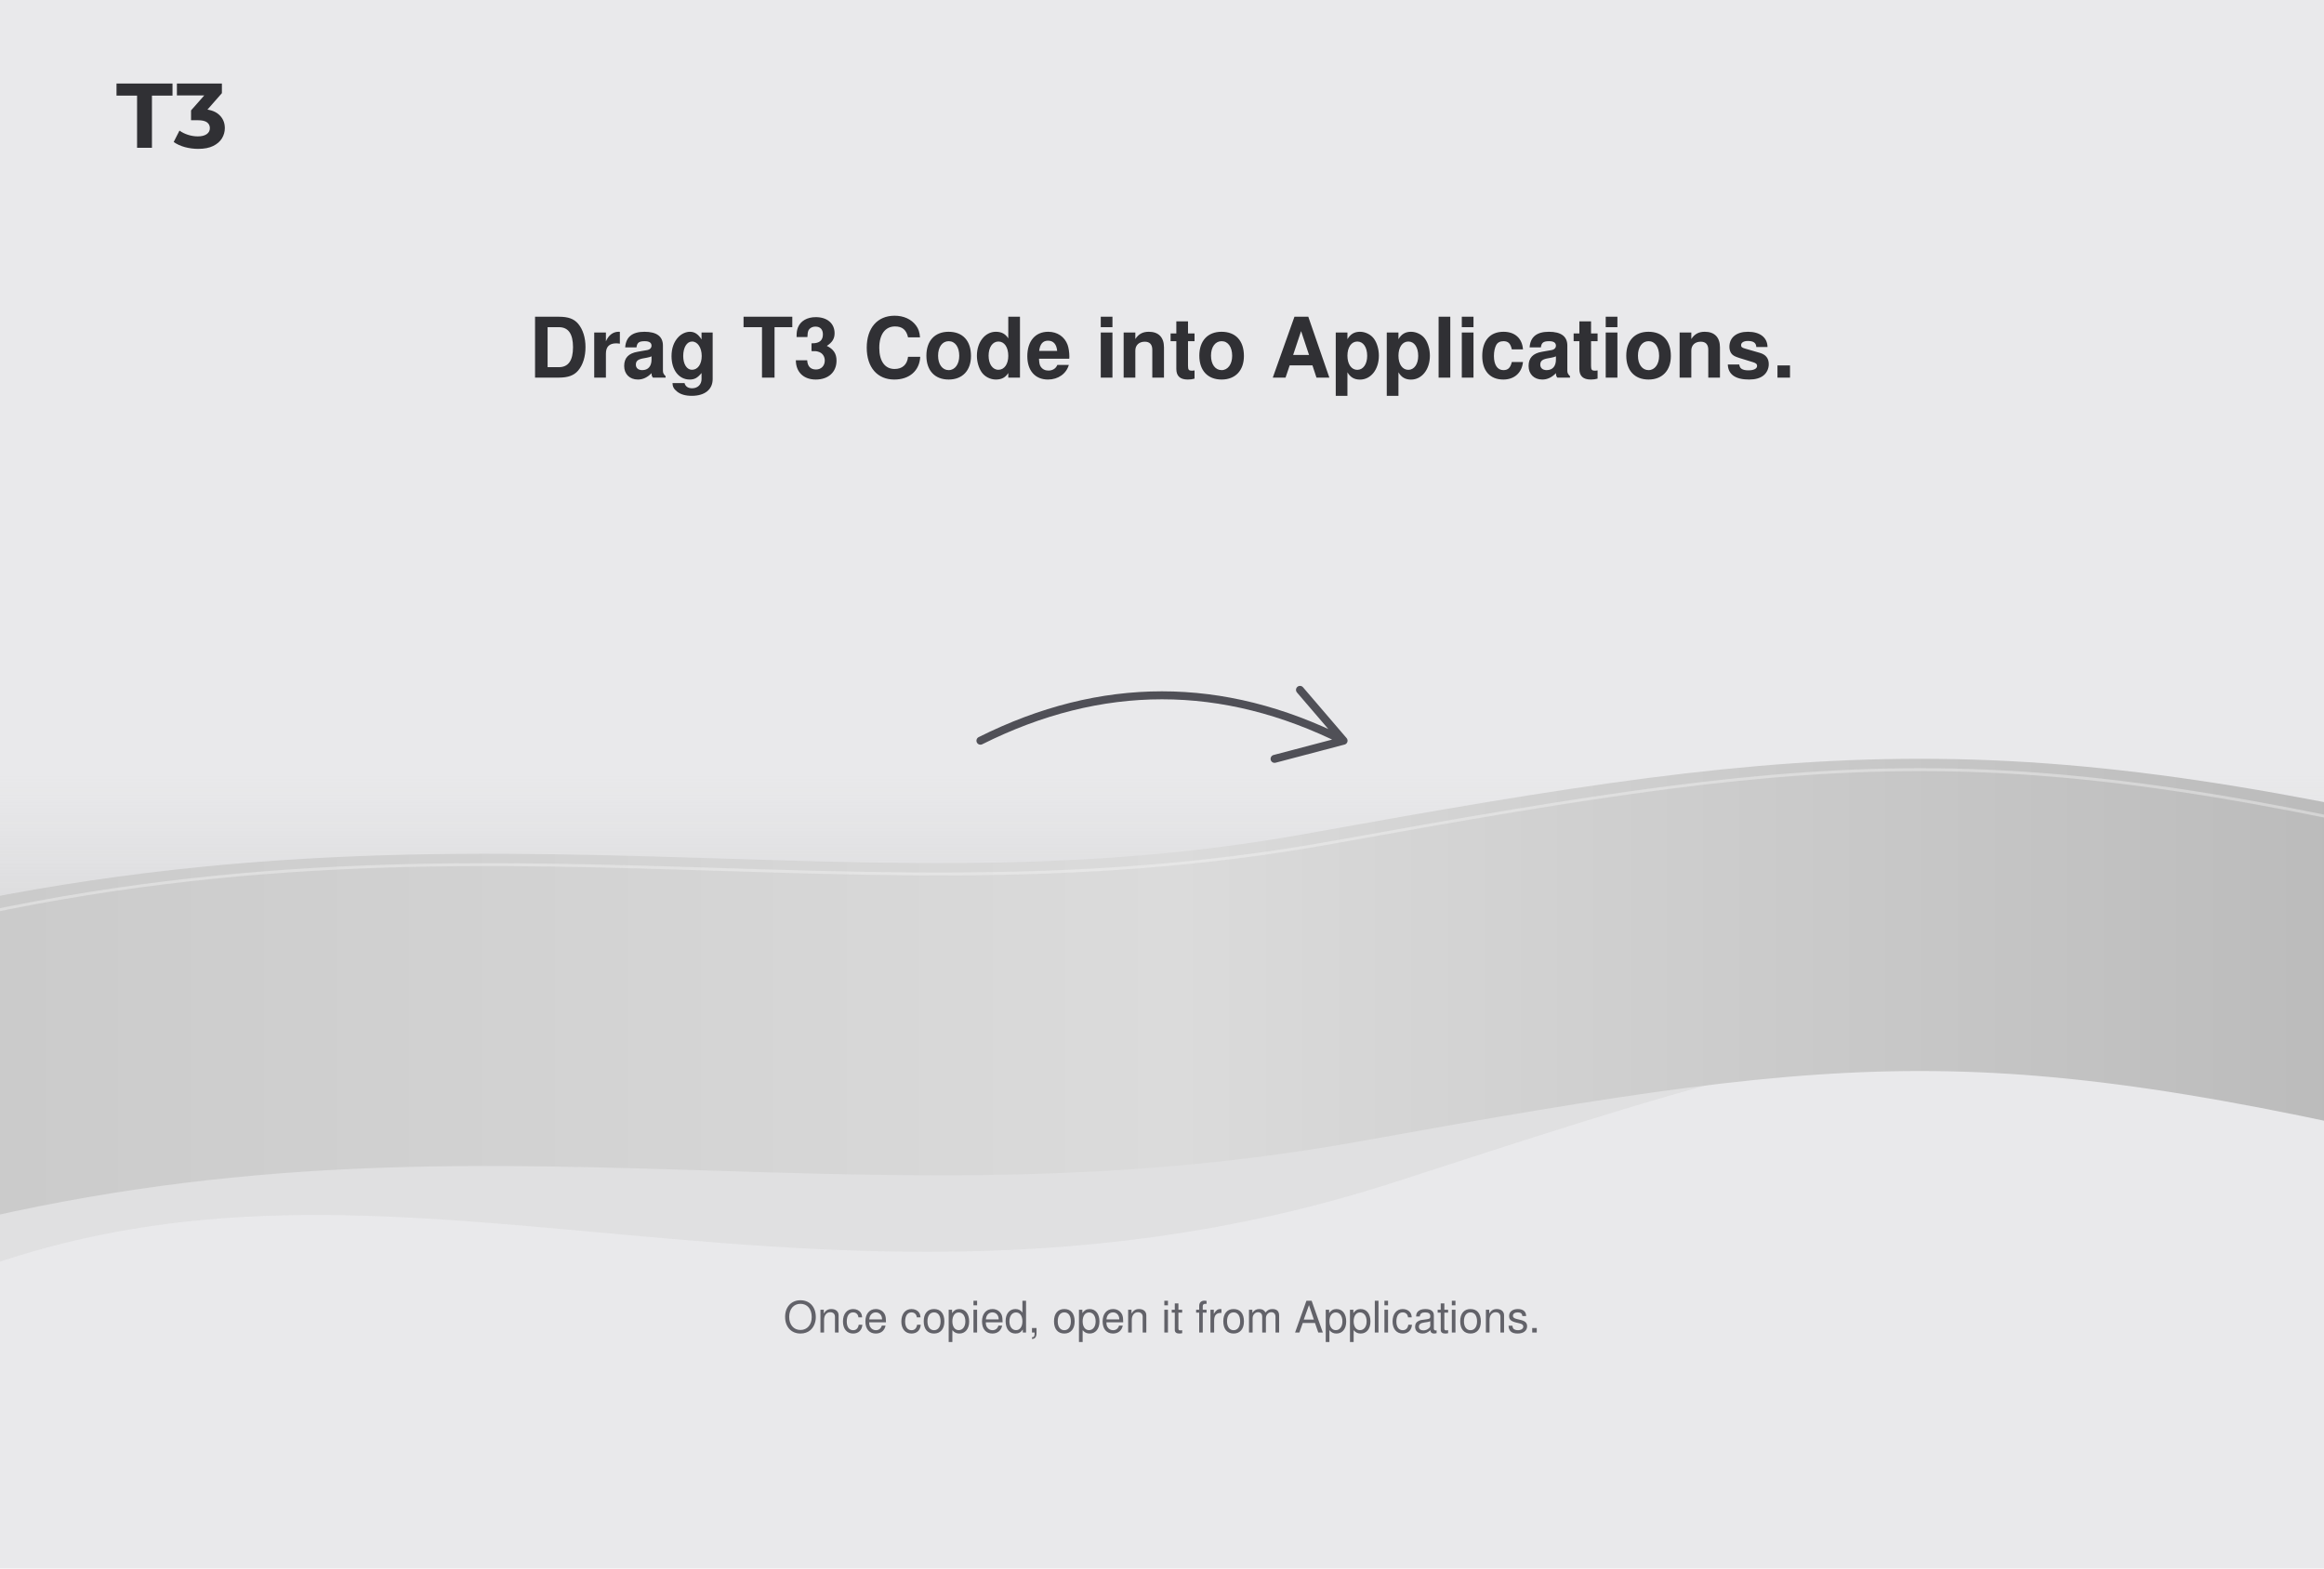
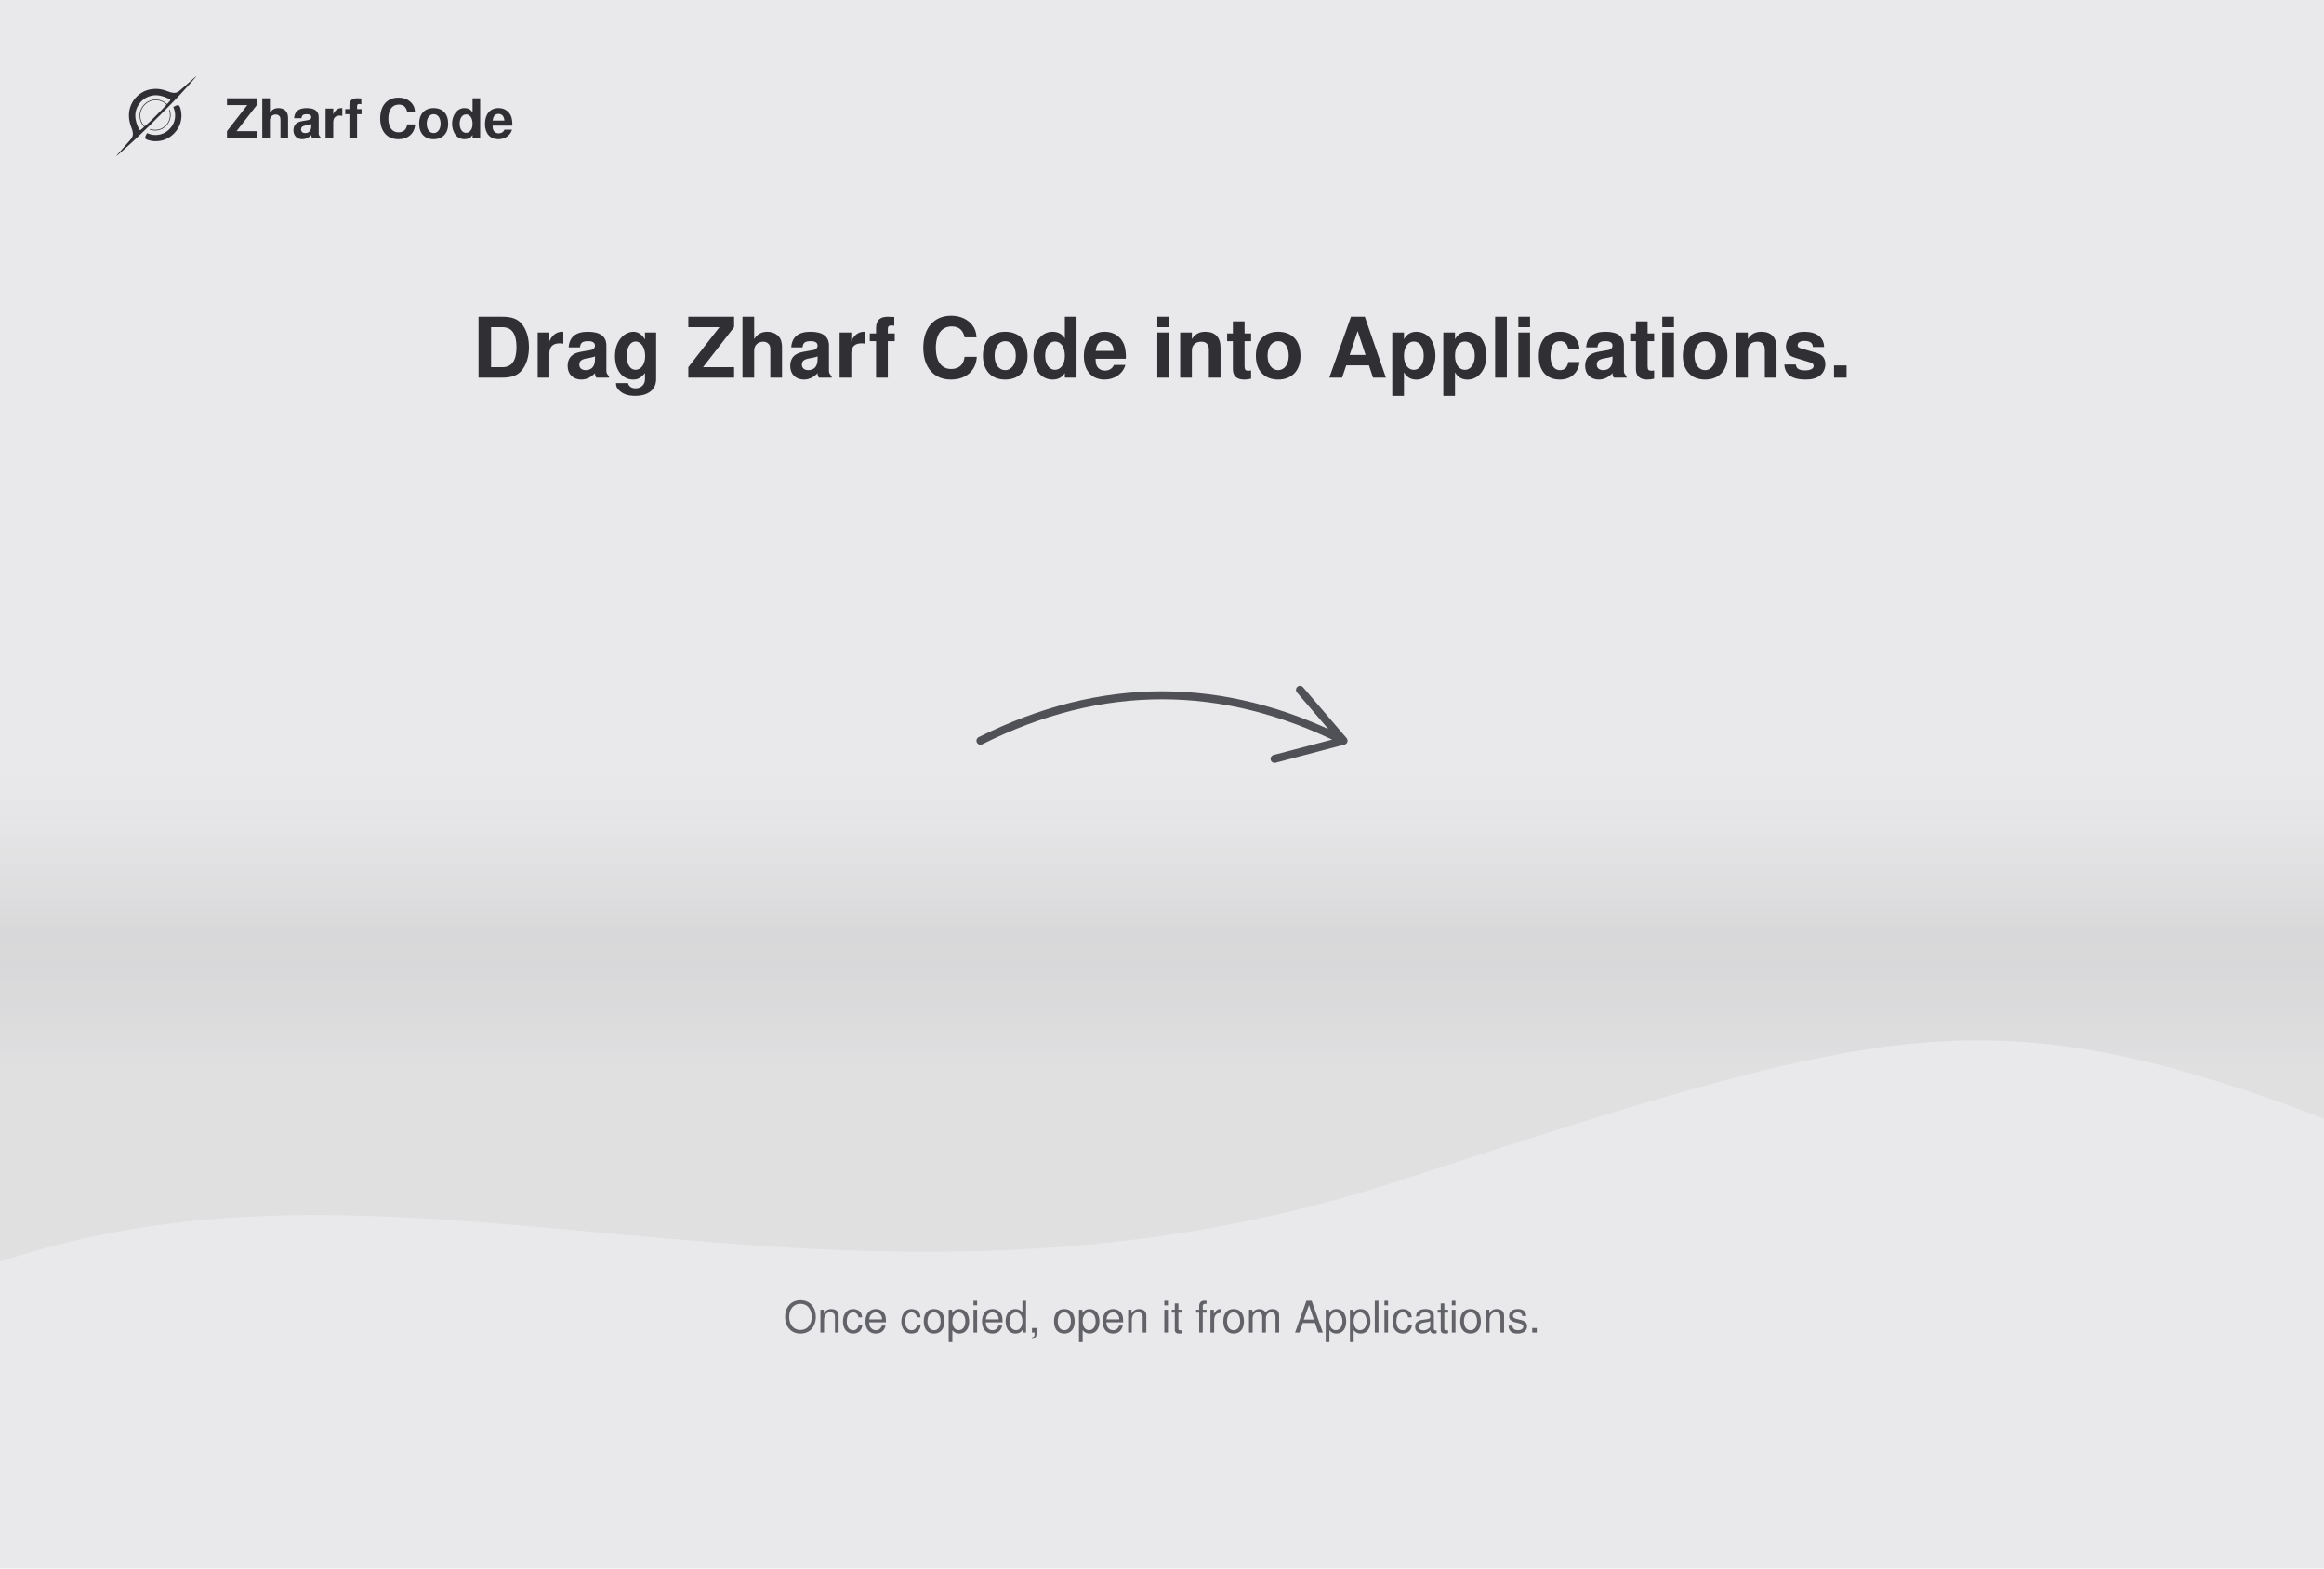
<svg xmlns="http://www.w3.org/2000/svg" width="1280" height="864" viewBox="0 0 640 432">
  <defs>
    <linearGradient id="veil" x1="0" y1="0" x2="0" y2="1">
      <stop stop-color="#B7B7B7" stop-opacity="0" />
      <stop offset=".55" stop-color="#A5A5A5" stop-opacity=".24" />
      <stop offset="1" stop-color="#D1D1D1" stop-opacity=".4" />
    </linearGradient>
-     <linearGradient id="silk" x1="0" y1="0" x2="1" y2="0">
-       <stop stop-color="#C8C8C8" />
-       <stop offset=".5" stop-color="#DBDBDB" />
-       <stop offset="1" stop-color="#B5B5B5" />
-     </linearGradient>
  </defs>
  <rect width="640" height="432" fill="#E9E9EB" />
-   <path d="M-60 293C95 220 214 304 362 256S559 191 707 257" stroke="url(#veil)" stroke-width="146" fill="none" opacity="1" stroke-linecap="round" stroke-linejoin="round" />
-   <path d="M-60 306C113 252 223 298 367 272S553 242 707 280" stroke="url(#silk)" stroke-width="86" fill="none" opacity="1" stroke-linecap="round" stroke-linejoin="round" />
-   <path d="M-60 266C113 212 223 258 367 232S553 202 707 240" stroke="#F5F5F5" stroke-width="0.8" fill="none" opacity="0.42" stroke-linecap="round" stroke-linejoin="round" />
-   <svg x="32" y="23" width="30" height="18" viewBox="15.531 37 94.394 56.96" fill="#303034">
-     <path d="M33.451 93V47.56H15.531V37H64.331V47.56H46.411V93H33.451ZM86.725 93.96C82.832 93.96 78.965 93.453 75.125 92.44C71.285 91.373 68.032 89.88 65.365 87.96L70.405 78.04C72.539 79.587 75.019 80.813 77.845 81.72C80.672 82.627 83.525 83.08 86.405 83.08C89.659 83.08 92.219 82.44 94.085 81.16C95.952 79.88 96.885 78.12 96.885 75.88C96.885 73.747 96.059 72.067 94.405 70.84C92.752 69.613 90.085 69 86.405 69H80.485V60.44L96.085 42.76L97.525 47.4H68.165V37H107.365V45.4L91.845 63.08L85.285 59.32H89.045C95.925 59.32 101.125 60.867 104.645 63.96C108.165 67.053 109.925 71.027 109.925 75.88C109.925 79.027 109.099 81.987 107.445 84.76C105.792 87.48 103.259 89.693 99.845 91.4C96.432 93.107 92.059 93.96 86.725 93.96Z" />
+   <path d="M-60 293C95 220 214 304 362 256S559 191 707 257" stroke="url(#veil)" stroke-width="146" fill="none" stroke-linecap="round" />
+   <svg x="32" y="21" width="22.06" height="22" viewBox="0 0 1000 997.4" fill="#303034">
+     <path d="M997.9 0.9C996 1.9 994.9 2.8 986.9 9.6C982.3 13.5 979 16.3 968 25.9C965.7 28 961 32 958 34.8C954.9 37.6 950.7 41.3 948.6 43C943 47.9 930.6 58.9 923.4 65.2C919.7 68.2 915.5 71.9 913.8 73.3C912.2 75 909.4 77.5 907.3 79.2C905.2 80.8 900.5 85 897 88.3C893.3 91.5 887.4 96.7 883.9 99.5C880.4 102.5 876.7 105.8 875.8 106.7C874.6 107.9 871.6 110.5 869 112.8C866.4 114.9 861.5 119.3 858 122.4C854.3 125.6 848 131.2 843.8 135C833.5 143.6 832.1 145 824.1 152C820.4 155.1 815.7 159.3 813.6 160.9C811.8 162.8 808 166 805.7 167.9C789.8 181.7 779.1 189.9 769.7 195.2C736.8 213.5 703.9 211.3 641.8 187.3C627.3 181.7 624 180.5 613 177C590.4 169.8 564.5 163.7 544.6 160.9C543 160.9 539.9 160.4 537.6 160.2C508.4 156 473.8 156.2 443.7 160.4C416.4 164.2 387 171.9 364.5 181.5C361.5 182.9 357.8 184.5 356.1 185.2C354.3 185.9 350.8 187.5 348.2 188.7C345.6 189.9 342.6 191.3 341.7 191.7C340.7 192.2 338.4 193.4 336.5 194.5C334.9 195.5 331.4 197.3 329.3 198.7C286.1 222.1 243.8 261.1 214.9 303.8C202.9 321.6 190.8 344 183.8 361.3C178 375.8 176.3 380.7 171.6 396.3C160.4 433.9 156.2 485.1 160.7 525.2C160.9 526.9 161.4 529.9 161.4 531.8C162.1 536.9 163.5 547.9 164.4 553C164.9 555.3 165.6 558.4 165.8 559.6C168.8 578 176.6 606.3 184.3 626.8C185.2 629.8 186.4 632.9 186.6 633.8C187.1 634.8 188 637.1 188.9 639.2C204.1 677.5 210.4 708.5 207.8 730.5C205 754.8 195.7 772.3 169.5 802.2C154.1 819.9 135.2 841.2 123.3 854.7C119.6 858.9 113.7 865.7 110.2 869.5C104.4 876.2 101.8 879.3 87.1 895.8C83.1 900.5 76.1 908.2 71.7 913.1C67.5 918.3 62.1 924.3 60 926.7C55.1 932.3 43.9 945.1 39.2 950C37.4 952.4 33.2 957.3 29.7 961C3.7 990.4 0 995.1 0.7 996.3C1.4 997.4 6.1 993.7 26.9 976.2C32.2 971.5 38.1 966.4 40.2 964.7C46.5 959.1 48.3 957.5 52.8 953.5C55.1 951.7 59.3 947.9 62.1 945.6C64.7 943.3 68.4 940 70.5 938.3C72.4 936.5 76.1 933.2 78.9 930.6C82 928.1 85.9 924.6 88 922.7C92.9 918.5 102.5 910.1 108.1 905.2C110.5 902.8 113.3 900.3 114.2 899.3C115.4 898.6 118.2 895.8 120.7 893.5C123.3 891.4 127.3 887.9 129.4 886C133.3 882.5 136.6 879.5 146.9 870.2C150.2 867.4 153.9 863.8 155.5 862.4C156.9 861.3 159.7 858.7 161.8 856.8C163.7 855 168.8 850.3 173 846.8C177 843.1 181.2 839.3 182.2 838.4C182.9 837.5 184.7 835.8 185.9 834.7C187.3 833.7 189.9 831.4 191.5 829.8C193.1 828.1 197.8 824.1 201.5 820.6C211.8 811.1 213.9 809.2 217.7 805.7C219.5 804.1 221.6 802 222.3 801.3C228.2 796.1 255.7 770.4 263.4 763C265.5 761.1 268.1 758.8 269.3 757.6C272.1 755 288.4 739.4 297.5 730.5C301.5 726.8 305.7 722.8 307.1 721.4C309.7 719.1 319.5 709.7 332.3 697.3C336.1 693.6 340 689.9 341 688.9C342.1 688 346.1 684 350.1 680.3C360.1 670.7 373.2 658.1 376 655.5C377.2 654.4 381.4 650.4 384.9 646.9C388.6 643.2 393 639.2 394.4 637.8C395.8 636.4 402.6 629.6 409.6 622.8C416.4 616.3 424.6 608.1 427.8 605.1C434.4 598.8 481.3 551.8 507.7 525C517.3 515.4 532.5 500.5 541.3 491.8C586.2 447.5 635.5 397.9 665.6 366.4C669.8 362 675.9 355.7 679.1 352.4C682.2 349.1 688.9 342.1 693.8 337C698.7 332.1 706.2 324.1 710.6 319.9C714.9 315.5 719.3 310.8 720.5 309.7C721.6 308.3 726.1 303.6 730.3 299.2C741 288.2 753.9 275.1 759.2 269.5C765.8 262.5 773 254.6 776 251.3C777.4 249.9 780.9 246.4 783.5 243.6C786.1 240.8 790.3 236.3 792.9 233.5C795.4 230.7 799.2 226.8 801.3 224.7C803.1 222.3 807.3 217.9 810.6 214.4C821.6 202.7 827.2 196.6 837 185.7C840.5 181.9 844.5 177.7 845.9 176.1C847.3 174.5 849.8 171.9 851.2 170.2C852.6 168.8 855.9 165.3 858.5 162.5C867.6 152.5 876.7 142.5 879.3 139.4C880.4 138 884.2 133.8 887.7 130.1C894.7 122.4 901.4 114.9 904.5 111.4C912.4 102.5 914.3 100.4 916.2 98.3C917.3 97.2 920.1 93.6 922.7 90.8C942.3 69.1 963.3 44.8 982.7 22.4C995.1 7.9 998.1 4.4 999.1 1.9C1000 0 999.8 0 997.9 0.9ZM508.9 237C532 238 562.4 244 588.7 253.2C614.2 262 623.8 265.8 645.3 275.8C651.6 278.6 666.3 286.1 668.8 287.5C675.4 291.5 677 298.2 672.8 304.3C671.9 305.5 663 316 655.1 325.1C642 339.8 637.1 345.4 636.4 345.9C634 347.3 632.6 346.8 628.2 342.6C597.2 314.1 559.8 296.8 519.1 291.7C492.8 288.4 465 290.5 439.3 298C432.3 299.9 420.8 303.8 415.5 306.4C414.3 306.9 412 308 410.3 308.7C408.7 309.4 406.1 310.6 404.7 311.3C403.1 312.2 401.4 313.2 400.5 313.6C399.6 314.1 397.2 315.5 395.4 316.7C393.3 317.8 390.7 319.5 389.5 319.9C370.9 330.9 346.6 353.6 331.2 374.1C287 432.7 279.5 513.3 312 578.9C313.6 582.7 316.2 587.1 317.1 588.7C318.3 590.6 320.4 594.1 321.8 596.5C323.2 598.8 325.1 601.8 326 603C327 604.2 328.1 606 328.8 607C332.1 611.9 338.2 619.3 344.7 626.6C350.1 632.6 351 631.2 332.3 647.6C304.3 672.1 303.6 672.6 298.9 672.6C292.4 672.6 291 671.2 282.3 653.4C273.9 636.4 273.7 635.7 272.5 632.6C271.8 631.2 270.7 628.2 269.7 625.9C267.6 621.4 265.5 616.3 263.4 610.9C262.7 609.1 261.6 606.3 261.1 604.9C249.4 575.9 240.8 538.1 238.9 508.2C238.7 503.7 238.7 483.4 238.9 479C239.6 469.4 239.8 465.7 241.2 456.8C251.3 389.5 287.7 329.3 344.9 286.3C350.1 282.6 354 279.8 357.3 277.7C358.5 277 361.7 274.9 364.3 273.2C371.3 268.8 382.5 263 393.7 258.1C414.3 248.7 443.3 240.8 464.5 238.7C465.2 238.4 468.2 238.2 471.3 237.7C479.9 236.8 496.3 236.6 508.9 237ZM503.7 298.7C546.7 300.6 589.4 318.3 621.4 348C627.5 353.6 628.2 355.2 624.9 358.7C623.1 361 606 379.7 600.9 385.3C599.3 387 595.3 391.2 592 394.7C588.7 398.2 584.1 403.1 582 405.4C579.6 408 576.6 411 575.4 412.2C573.1 414.8 561 427.6 555.3 433.2C530.1 459.6 460.3 529.2 437.4 551.1C435.1 553.2 431.1 557 428.5 559.3C426 561.9 421.5 566.3 418.3 569.1C415.2 571.9 411 576.1 408.7 578.2C398.4 587.8 379.3 605.6 366 617.7C355.9 626.6 356.1 626.6 349.8 619.8C288.7 553 283.5 451.9 337.9 379C353.8 357.8 380.2 334 399.8 323.7C401.9 322.5 404.7 320.9 406.1 320.2C409.2 318.3 413.6 316.2 416.4 315C417.6 314.6 420.6 313.4 422.9 312.2C445.8 302.4 475.7 297.5 503.7 298.7ZM764.4 361.3C756.9 362.4 731.9 372.7 718.4 380.4C712.1 383.7 712.1 383.9 715.8 392.6C722.6 407.8 729.3 429.9 731.9 445.6C742.6 506.5 731.4 565.6 699.4 616.8C680.5 646.7 651.3 676.3 621.9 695.5C615.4 699.7 613 701.1 607.4 704.1C604.2 706 600.4 707.8 599.3 708.5C596.9 709.9 596 710.4 589.7 713C587.6 713.9 584.1 715.3 581.7 716.5C562.8 724.7 538.8 730.5 513.1 733.1C484.8 736.1 447.9 732.4 420.8 723.5C410.1 720.2 401.4 717 393.3 713.2C386.3 710.4 385.1 710.4 383 713.7C377.4 722.3 365.7 748.5 363.4 757.4C360.8 768.3 364.8 779.5 373.4 785.8C377.2 788.4 390.2 794.3 398.6 796.8C412.9 801.5 424.8 804.3 438.3 806.6C441.1 806.9 443.7 807.3 444 807.3C447.2 808.3 465.9 810.4 477.3 811.1C507.5 812.5 542.3 809.4 569.6 802.4C578.9 799.9 581.3 799.4 584.3 798.5C592.5 795.9 597.2 794.5 599 793.8C600.2 793.3 602.8 792.2 605.1 791.5C619.8 786.1 642.7 775.1 657.9 765.8C664.6 761.3 666 760.6 670 758.1C728.9 718.4 773.5 661.1 797.3 595.5C810.8 558.4 817.6 506.5 814.1 468.2C812.5 449.8 810.6 437.4 807.1 421.5C803.1 403.1 795.4 381.1 789.6 372.5C784.2 364.3 774.2 359.9 764.4 361.3ZM663.7 418.7C660.7 420.1 660.4 422.2 662.5 429.2C670 452.6 672.6 474.8 670.9 498.1C670.7 503.5 670.7 503.5 669.8 509.3C665.8 540.9 653.7 570.1 634.5 595C620.5 613.3 600.2 632.2 582.9 642.5C580.6 643.9 577.8 645.5 576.6 646.4C567 652.3 549.7 659.3 534.6 663.5C503 672.3 463.8 671.4 431.1 660.7C424.1 658.3 422.9 658.3 420.8 660.2C417.3 663.5 418.7 665.3 426.9 667.9C474.1 683.8 524.8 680.8 568.9 659.5C580.8 653.9 588 649.7 597.2 642.9C666.7 592.7 695.5 510.5 671.6 430.2C668.1 419 666.7 416.9 663.7 418.7Z" />
  </svg>
-   <text x="320" y="104" fill="#303034" font-family="Helvetica" font-size="23" font-weight="700" text-anchor="middle">Drag T3 Code into Applications.</text>
-   <path d="M270 204Q320 179 370 204M358 190L370 204L351 209" stroke="#505057" stroke-width="2.2" fill="none" opacity="1" stroke-linecap="round" stroke-linejoin="round" />
+   <text x="62.06" y="38" fill="#303034" font-family="Helvetica" font-size="15" font-weight="700">Zharf Code</text>
+   <text x="320" y="104" fill="#303034" font-family="Helvetica" font-size="23" font-weight="700" text-anchor="middle">Drag Zharf Code into Applications.</text>
+   <path d="M270 204Q320 179 370 204M358 190L370 204L351 209" stroke="#505057" stroke-width="2.2" fill="none" stroke-linecap="round" stroke-linejoin="round" />
  <text x="320" y="367" fill="#626269" font-family="Helvetica" font-size="12" font-weight="400" text-anchor="middle">Once copied, open it from Applications.</text>
</svg>
